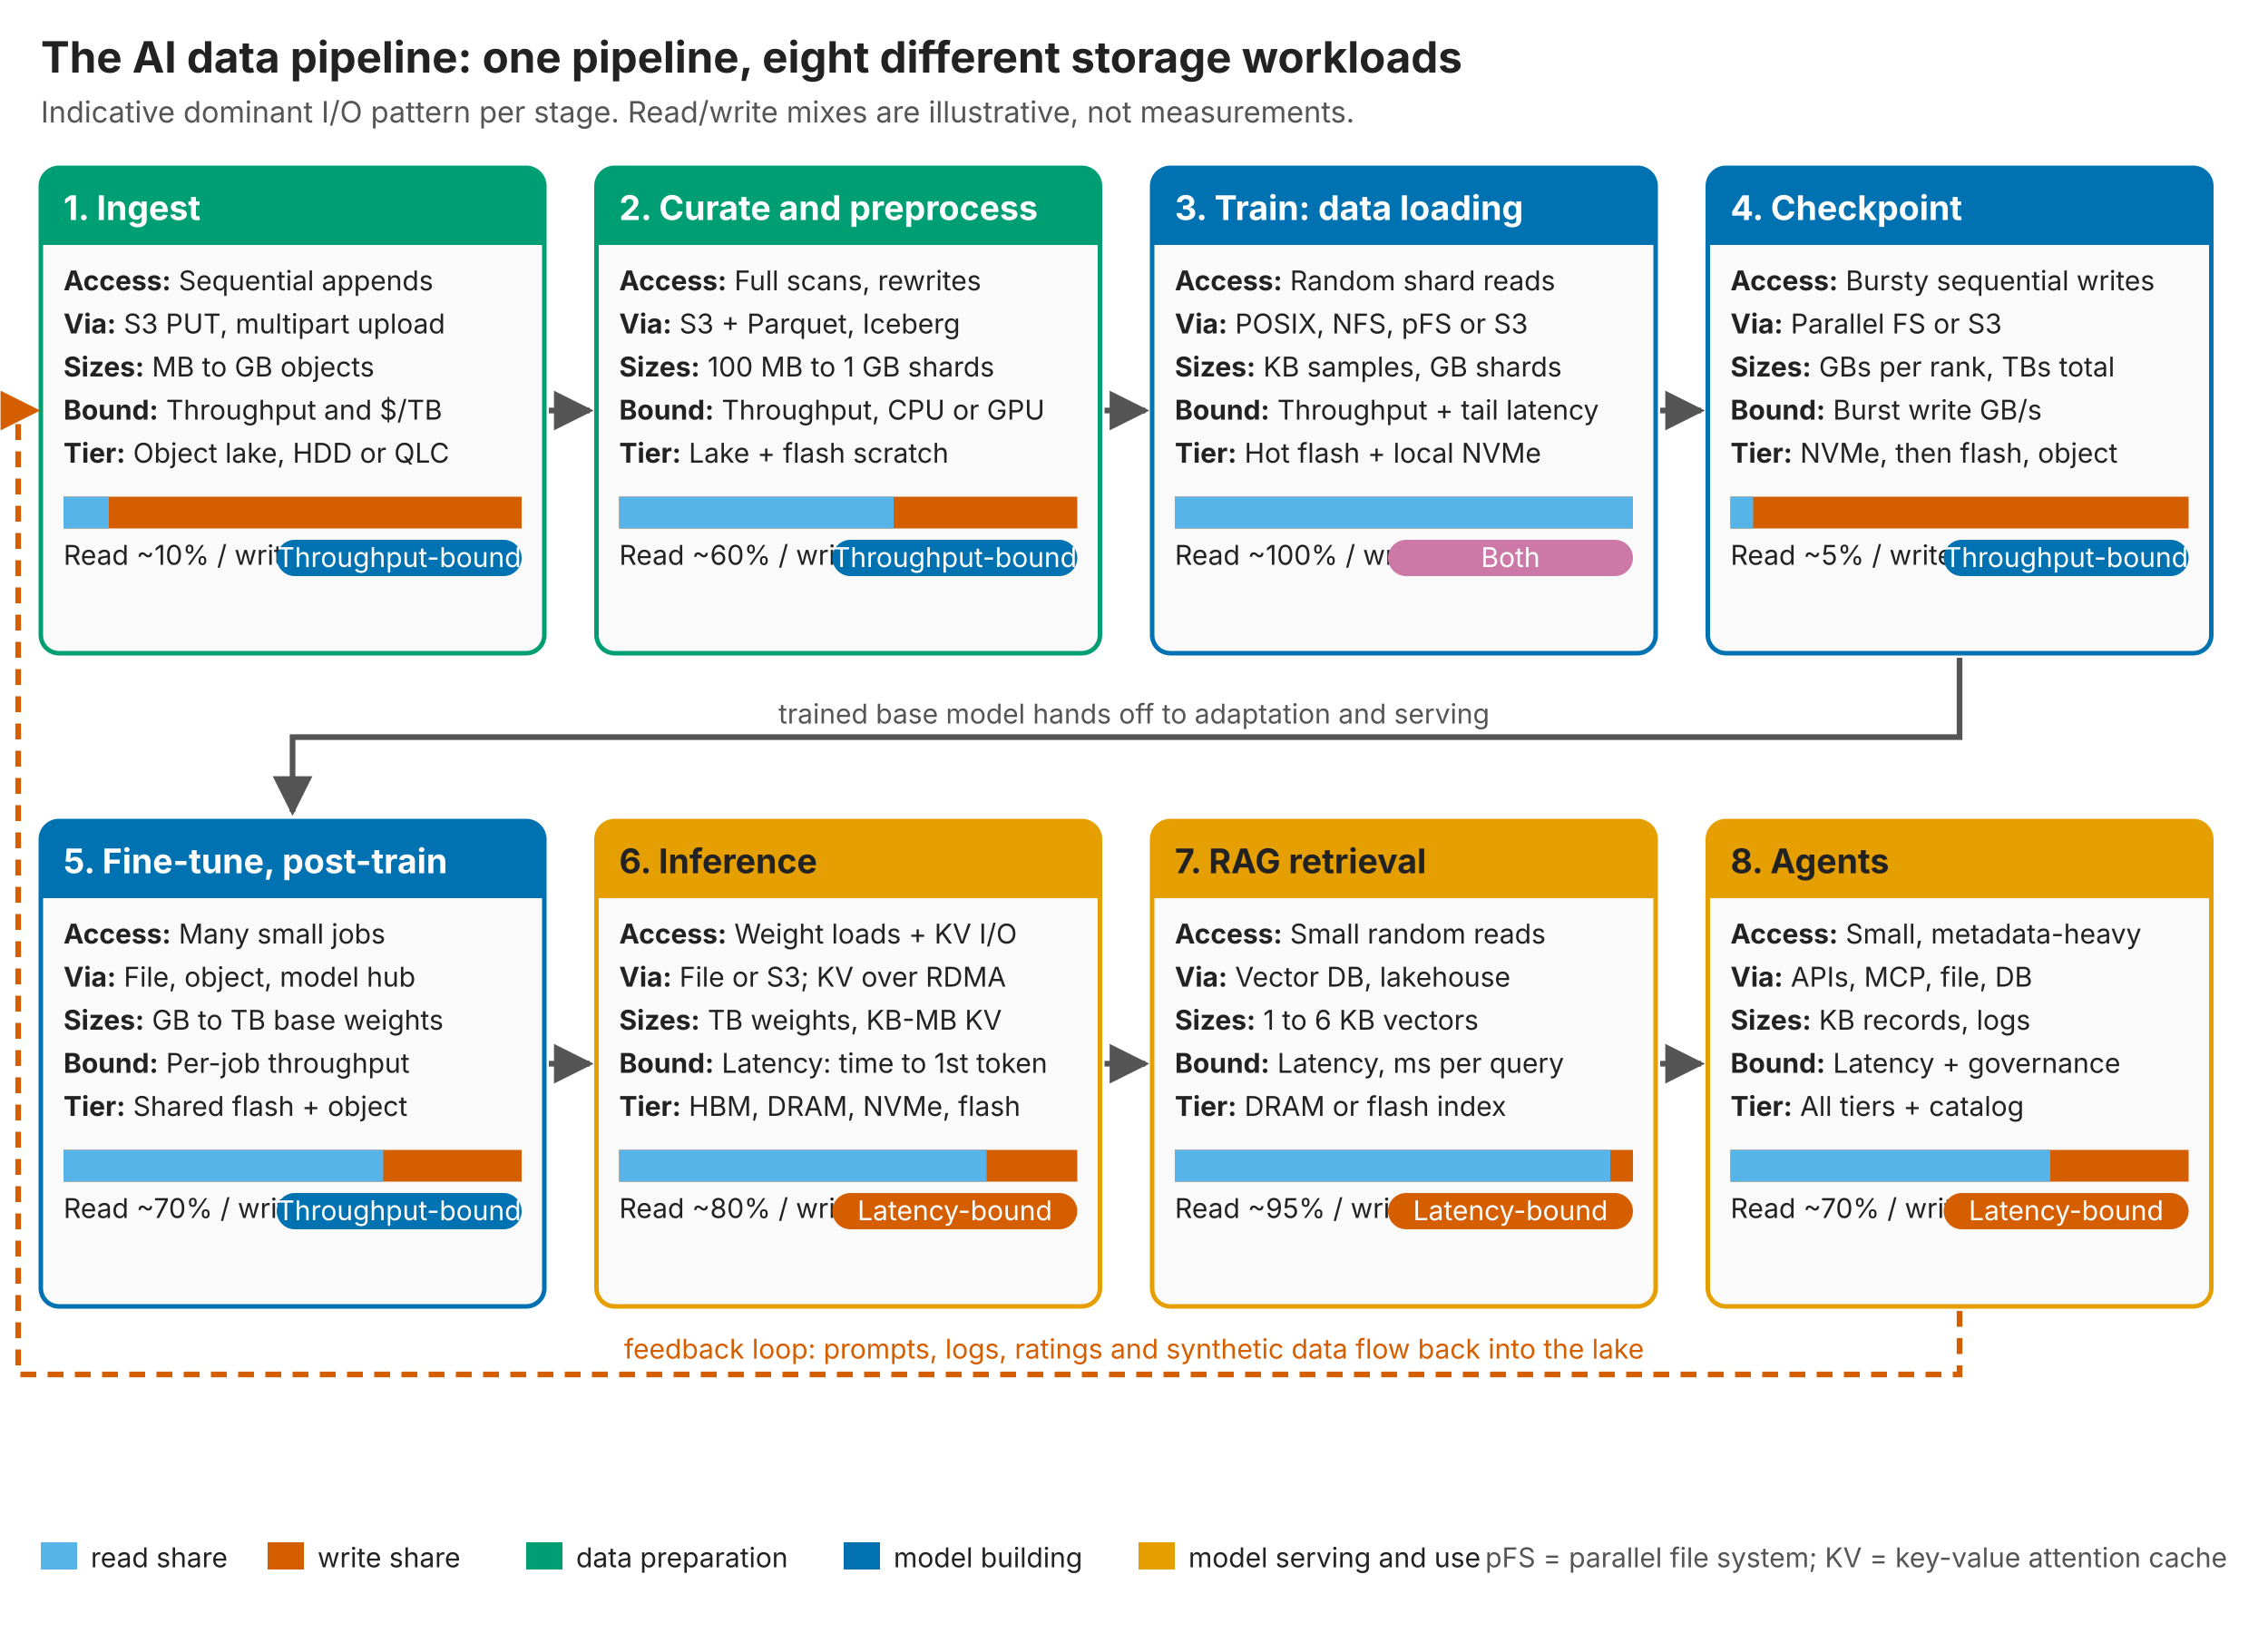
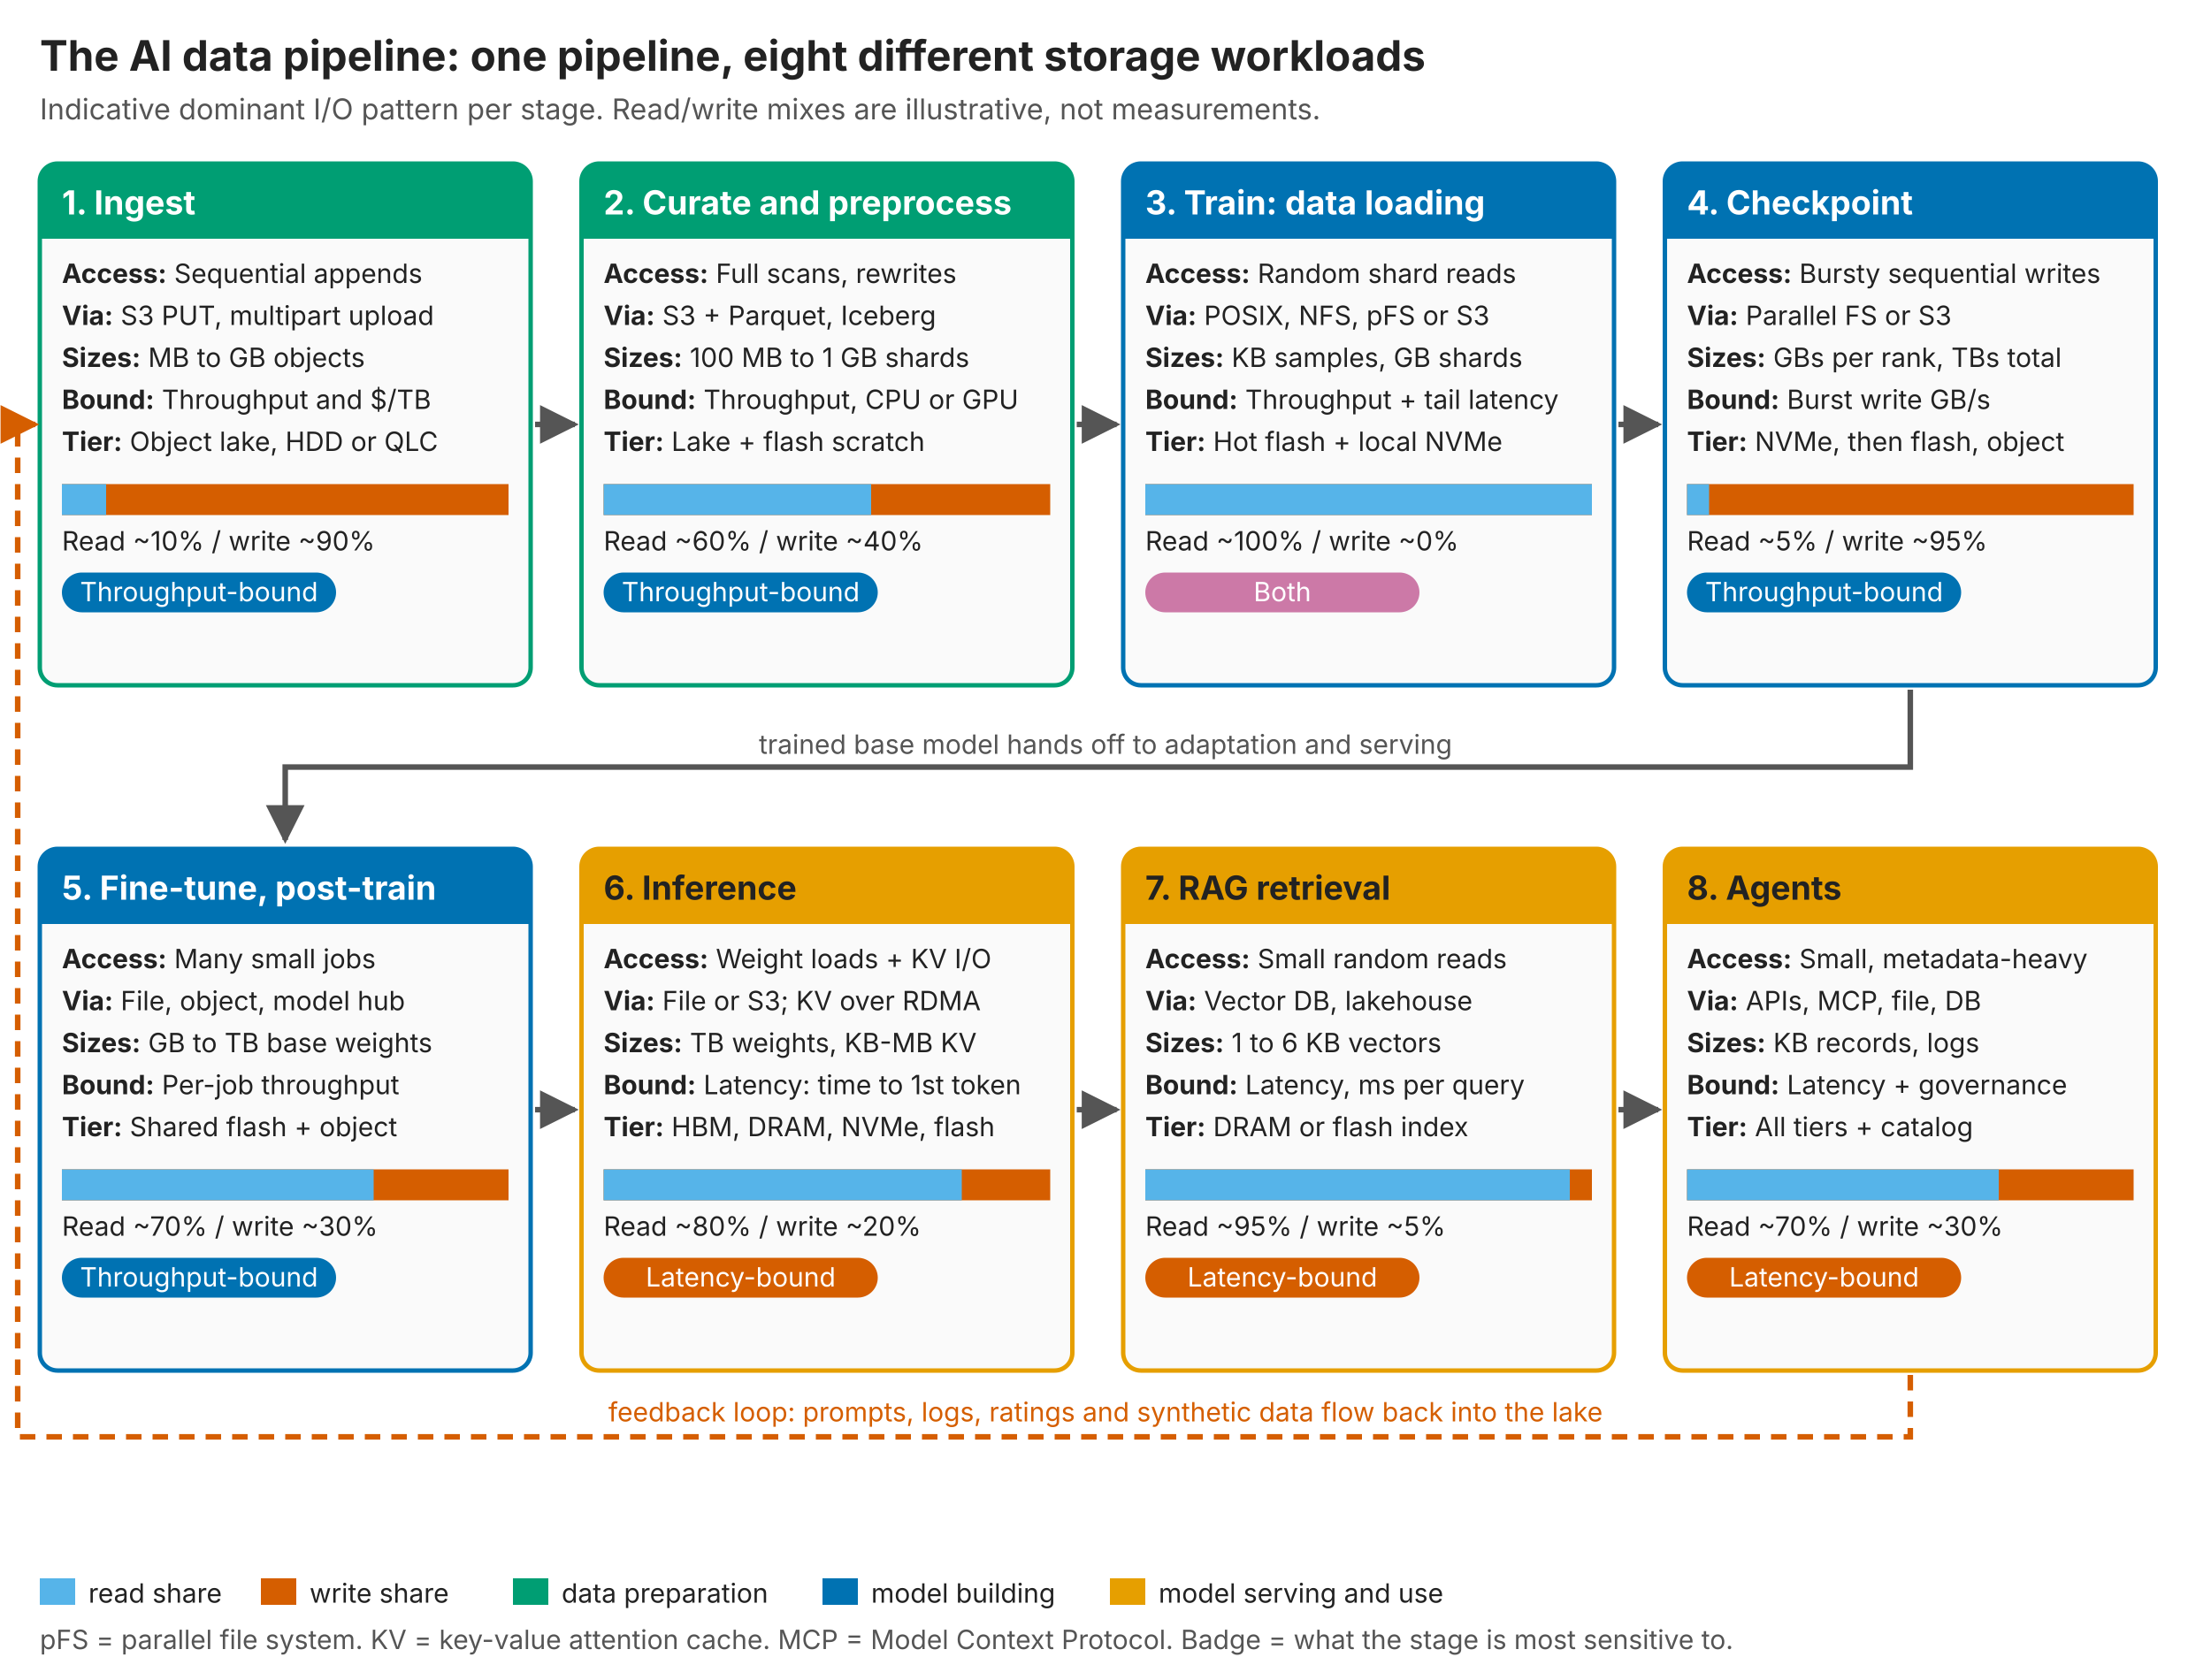
- <svg xmlns="http://www.w3.org/2000/svg" viewBox="0 0 1000 720" width="1000" height="720" font-family="Inter, Helvetica, Arial, sans-serif">
+ <svg xmlns="http://www.w3.org/2000/svg" viewBox="0 0 1000 760" width="1000" height="760" font-family="Inter, Helvetica, Arial, sans-serif">
  <defs>
    <marker id="ar" viewBox="0 0 10 10" refX="9" refY="5" markerWidth="7" markerHeight="7" orient="auto-start-reverse">
      <path d="M0,0 L10,5 L0,10 z" fill="#555555" />
    </marker>
    <marker id="arv" viewBox="0 0 10 10" refX="9" refY="5" markerWidth="7" markerHeight="7" orient="auto-start-reverse">
      <path d="M0,0 L10,5 L0,10 z" fill="#D55E00" />
    </marker>
  </defs>
-   <rect x="0" y="0" width="1000" height="720" fill="#FFFFFF" />
+   <rect x="0" y="0" width="1000" height="760" fill="#FFFFFF" />
  <text x="18" y="32" font-size="19" font-weight="bold" fill="#222222">The AI data pipeline: one pipeline, eight different storage workloads</text>
  <text x="18" y="54" font-size="13" fill="#555555">Indicative dominant I/O pattern per stage. Read/write mixes are illustrative, not measurements.</text>
-   <rect x="18" y="74" width="222" height="214" rx="8" fill="#FAFAFA" stroke="#009E73" stroke-width="2" />
+   <rect x="18" y="74" width="222" height="236" rx="8" fill="#FAFAFA" stroke="#009E73" stroke-width="2" />
  <path d="M18,82 a8,8 0 0 1 8,-8 h206 a8,8 0 0 1 8,8 v26 h-222 z" fill="#009E73" />
  <text x="28" y="97" font-size="15" font-weight="bold" fill="#FFFFFF">1. Ingest</text>
  <text x="28" y="128" font-size="12" fill="#222222">
    <tspan font-weight="bold">Access:</tspan> Sequential appends</text>
  <text x="28" y="147" font-size="12" fill="#222222">
    <tspan font-weight="bold">Via:</tspan> S3 PUT, multipart upload</text>
  <text x="28" y="166" font-size="12" fill="#222222">
    <tspan font-weight="bold">Sizes:</tspan> MB to GB objects</text>
  <text x="28" y="185" font-size="12" fill="#222222">
    <tspan font-weight="bold">Bound:</tspan> Throughput and $/TB</text>
  <text x="28" y="204" font-size="12" fill="#222222">
    <tspan font-weight="bold">Tier:</tspan> Object lake, HDD or QLC</text>
  <rect x="28" y="219" width="202" height="14" fill="#D55E00" />
  <rect x="28" y="219" width="20" height="14" fill="#56B4E9" />
  <text x="28" y="249" font-size="12" fill="#222222">Read ~10% / write ~90%</text>
-   <rect x="122" y="238" width="108" height="16" rx="8" fill="#0072B2" />
-   <text x="176" y="250" font-size="12" fill="#FFFFFF" text-anchor="middle">Throughput-bound</text>
-   <rect x="263" y="74" width="222" height="214" rx="8" fill="#FAFAFA" stroke="#009E73" stroke-width="2" />
+   <rect x="28" y="259" width="124" height="18" rx="9" fill="#0072B2" />
+   <text x="90" y="272" font-size="12" fill="#FFFFFF" text-anchor="middle">Throughput-bound</text>
+   <rect x="263" y="74" width="222" height="236" rx="8" fill="#FAFAFA" stroke="#009E73" stroke-width="2" />
  <path d="M263,82 a8,8 0 0 1 8,-8 h206 a8,8 0 0 1 8,8 v26 h-222 z" fill="#009E73" />
  <text x="273" y="97" font-size="15" font-weight="bold" fill="#FFFFFF">2. Curate and preprocess</text>
  <text x="273" y="128" font-size="12" fill="#222222">
    <tspan font-weight="bold">Access:</tspan> Full scans, rewrites</text>
  <text x="273" y="147" font-size="12" fill="#222222">
    <tspan font-weight="bold">Via:</tspan> S3 + Parquet, Iceberg</text>
  <text x="273" y="166" font-size="12" fill="#222222">
    <tspan font-weight="bold">Sizes:</tspan> 100 MB to 1 GB shards</text>
  <text x="273" y="185" font-size="12" fill="#222222">
    <tspan font-weight="bold">Bound:</tspan> Throughput, CPU or GPU</text>
  <text x="273" y="204" font-size="12" fill="#222222">
    <tspan font-weight="bold">Tier:</tspan> Lake + flash scratch</text>
  <rect x="273" y="219" width="202" height="14" fill="#D55E00" />
  <rect x="273" y="219" width="121" height="14" fill="#56B4E9" />
  <text x="273" y="249" font-size="12" fill="#222222">Read ~60% / write ~40%</text>
-   <rect x="367" y="238" width="108" height="16" rx="8" fill="#0072B2" />
-   <text x="421" y="250" font-size="12" fill="#FFFFFF" text-anchor="middle">Throughput-bound</text>
-   <rect x="508" y="74" width="222" height="214" rx="8" fill="#FAFAFA" stroke="#0072B2" stroke-width="2" />
+   <rect x="273" y="259" width="124" height="18" rx="9" fill="#0072B2" />
+   <text x="335" y="272" font-size="12" fill="#FFFFFF" text-anchor="middle">Throughput-bound</text>
+   <rect x="508" y="74" width="222" height="236" rx="8" fill="#FAFAFA" stroke="#0072B2" stroke-width="2" />
  <path d="M508,82 a8,8 0 0 1 8,-8 h206 a8,8 0 0 1 8,8 v26 h-222 z" fill="#0072B2" />
  <text x="518" y="97" font-size="15" font-weight="bold" fill="#FFFFFF">3. Train: data loading</text>
  <text x="518" y="128" font-size="12" fill="#222222">
    <tspan font-weight="bold">Access:</tspan> Random shard reads</text>
  <text x="518" y="147" font-size="12" fill="#222222">
    <tspan font-weight="bold">Via:</tspan> POSIX, NFS, pFS or S3</text>
  <text x="518" y="166" font-size="12" fill="#222222">
    <tspan font-weight="bold">Sizes:</tspan> KB samples, GB shards</text>
  <text x="518" y="185" font-size="12" fill="#222222">
    <tspan font-weight="bold">Bound:</tspan> Throughput + tail latency</text>
  <text x="518" y="204" font-size="12" fill="#222222">
    <tspan font-weight="bold">Tier:</tspan> Hot flash + local NVMe</text>
  <rect x="518" y="219" width="202" height="14" fill="#D55E00" />
  <rect x="518" y="219" width="202" height="14" fill="#56B4E9" />
  <text x="518" y="249" font-size="12" fill="#222222">Read ~100% / write ~0%</text>
-   <rect x="612" y="238" width="108" height="16" rx="8" fill="#CC79A7" />
-   <text x="666" y="250" font-size="12" fill="#FFFFFF" text-anchor="middle">Both</text>
-   <rect x="753" y="74" width="222" height="214" rx="8" fill="#FAFAFA" stroke="#0072B2" stroke-width="2" />
+   <rect x="518" y="259" width="124" height="18" rx="9" fill="#CC79A7" />
+   <text x="580" y="272" font-size="12" fill="#FFFFFF" text-anchor="middle">Both</text>
+   <rect x="753" y="74" width="222" height="236" rx="8" fill="#FAFAFA" stroke="#0072B2" stroke-width="2" />
  <path d="M753,82 a8,8 0 0 1 8,-8 h206 a8,8 0 0 1 8,8 v26 h-222 z" fill="#0072B2" />
  <text x="763" y="97" font-size="15" font-weight="bold" fill="#FFFFFF">4. Checkpoint</text>
  <text x="763" y="128" font-size="12" fill="#222222">
    <tspan font-weight="bold">Access:</tspan> Bursty sequential writes</text>
  <text x="763" y="147" font-size="12" fill="#222222">
    <tspan font-weight="bold">Via:</tspan> Parallel FS or S3</text>
  <text x="763" y="166" font-size="12" fill="#222222">
    <tspan font-weight="bold">Sizes:</tspan> GBs per rank, TBs total</text>
  <text x="763" y="185" font-size="12" fill="#222222">
    <tspan font-weight="bold">Bound:</tspan> Burst write GB/s</text>
  <text x="763" y="204" font-size="12" fill="#222222">
    <tspan font-weight="bold">Tier:</tspan> NVMe, then flash, object</text>
  <rect x="763" y="219" width="202" height="14" fill="#D55E00" />
  <rect x="763" y="219" width="10" height="14" fill="#56B4E9" />
  <text x="763" y="249" font-size="12" fill="#222222">Read ~5% / write ~95%</text>
-   <rect x="857" y="238" width="108" height="16" rx="8" fill="#0072B2" />
-   <text x="911" y="250" font-size="12" fill="#FFFFFF" text-anchor="middle">Throughput-bound</text>
-   <rect x="18" y="362" width="222" height="214" rx="8" fill="#FAFAFA" stroke="#0072B2" stroke-width="2" />
-   <path d="M18,370 a8,8 0 0 1 8,-8 h206 a8,8 0 0 1 8,8 v26 h-222 z" fill="#0072B2" />
-   <text x="28" y="385" font-size="15" font-weight="bold" fill="#FFFFFF">5. Fine-tune, post-train</text>
-   <text x="28" y="416" font-size="12" fill="#222222">
+   <rect x="763" y="259" width="124" height="18" rx="9" fill="#0072B2" />
+   <text x="825" y="272" font-size="12" fill="#FFFFFF" text-anchor="middle">Throughput-bound</text>
+   <rect x="18" y="384" width="222" height="236" rx="8" fill="#FAFAFA" stroke="#0072B2" stroke-width="2" />
+   <path d="M18,392 a8,8 0 0 1 8,-8 h206 a8,8 0 0 1 8,8 v26 h-222 z" fill="#0072B2" />
+   <text x="28" y="407" font-size="15" font-weight="bold" fill="#FFFFFF">5. Fine-tune, post-train</text>
+   <text x="28" y="438" font-size="12" fill="#222222">
    <tspan font-weight="bold">Access:</tspan> Many small jobs</text>
-   <text x="28" y="435" font-size="12" fill="#222222">
+   <text x="28" y="457" font-size="12" fill="#222222">
    <tspan font-weight="bold">Via:</tspan> File, object, model hub</text>
-   <text x="28" y="454" font-size="12" fill="#222222">
+   <text x="28" y="476" font-size="12" fill="#222222">
    <tspan font-weight="bold">Sizes:</tspan> GB to TB base weights</text>
-   <text x="28" y="473" font-size="12" fill="#222222">
+   <text x="28" y="495" font-size="12" fill="#222222">
    <tspan font-weight="bold">Bound:</tspan> Per-job throughput</text>
-   <text x="28" y="492" font-size="12" fill="#222222">
+   <text x="28" y="514" font-size="12" fill="#222222">
    <tspan font-weight="bold">Tier:</tspan> Shared flash + object</text>
-   <rect x="28" y="507" width="202" height="14" fill="#D55E00" />
-   <rect x="28" y="507" width="141" height="14" fill="#56B4E9" />
-   <text x="28" y="537" font-size="12" fill="#222222">Read ~70% / write ~30%</text>
-   <rect x="122" y="526" width="108" height="16" rx="8" fill="#0072B2" />
-   <text x="176" y="538" font-size="12" fill="#FFFFFF" text-anchor="middle">Throughput-bound</text>
-   <rect x="263" y="362" width="222" height="214" rx="8" fill="#FAFAFA" stroke="#E69F00" stroke-width="2" />
-   <path d="M263,370 a8,8 0 0 1 8,-8 h206 a8,8 0 0 1 8,8 v26 h-222 z" fill="#E69F00" />
-   <text x="273" y="385" font-size="15" font-weight="bold" fill="#222222">6. Inference</text>
-   <text x="273" y="416" font-size="12" fill="#222222">
+   <rect x="28" y="529" width="202" height="14" fill="#D55E00" />
+   <rect x="28" y="529" width="141" height="14" fill="#56B4E9" />
+   <text x="28" y="559" font-size="12" fill="#222222">Read ~70% / write ~30%</text>
+   <rect x="28" y="569" width="124" height="18" rx="9" fill="#0072B2" />
+   <text x="90" y="582" font-size="12" fill="#FFFFFF" text-anchor="middle">Throughput-bound</text>
+   <rect x="263" y="384" width="222" height="236" rx="8" fill="#FAFAFA" stroke="#E69F00" stroke-width="2" />
+   <path d="M263,392 a8,8 0 0 1 8,-8 h206 a8,8 0 0 1 8,8 v26 h-222 z" fill="#E69F00" />
+   <text x="273" y="407" font-size="15" font-weight="bold" fill="#222222">6. Inference</text>
+   <text x="273" y="438" font-size="12" fill="#222222">
    <tspan font-weight="bold">Access:</tspan> Weight loads + KV I/O</text>
-   <text x="273" y="435" font-size="12" fill="#222222">
+   <text x="273" y="457" font-size="12" fill="#222222">
    <tspan font-weight="bold">Via:</tspan> File or S3; KV over RDMA</text>
-   <text x="273" y="454" font-size="12" fill="#222222">
+   <text x="273" y="476" font-size="12" fill="#222222">
    <tspan font-weight="bold">Sizes:</tspan> TB weights, KB-MB KV</text>
-   <text x="273" y="473" font-size="12" fill="#222222">
+   <text x="273" y="495" font-size="12" fill="#222222">
    <tspan font-weight="bold">Bound:</tspan> Latency: time to 1st token</text>
-   <text x="273" y="492" font-size="12" fill="#222222">
+   <text x="273" y="514" font-size="12" fill="#222222">
    <tspan font-weight="bold">Tier:</tspan> HBM, DRAM, NVMe, flash</text>
-   <rect x="273" y="507" width="202" height="14" fill="#D55E00" />
-   <rect x="273" y="507" width="162" height="14" fill="#56B4E9" />
-   <text x="273" y="537" font-size="12" fill="#222222">Read ~80% / write ~20%</text>
-   <rect x="367" y="526" width="108" height="16" rx="8" fill="#D55E00" />
-   <text x="421" y="538" font-size="12" fill="#FFFFFF" text-anchor="middle">Latency-bound</text>
-   <rect x="508" y="362" width="222" height="214" rx="8" fill="#FAFAFA" stroke="#E69F00" stroke-width="2" />
-   <path d="M508,370 a8,8 0 0 1 8,-8 h206 a8,8 0 0 1 8,8 v26 h-222 z" fill="#E69F00" />
-   <text x="518" y="385" font-size="15" font-weight="bold" fill="#222222">7. RAG retrieval</text>
-   <text x="518" y="416" font-size="12" fill="#222222">
+   <rect x="273" y="529" width="202" height="14" fill="#D55E00" />
+   <rect x="273" y="529" width="162" height="14" fill="#56B4E9" />
+   <text x="273" y="559" font-size="12" fill="#222222">Read ~80% / write ~20%</text>
+   <rect x="273" y="569" width="124" height="18" rx="9" fill="#D55E00" />
+   <text x="335" y="582" font-size="12" fill="#FFFFFF" text-anchor="middle">Latency-bound</text>
+   <rect x="508" y="384" width="222" height="236" rx="8" fill="#FAFAFA" stroke="#E69F00" stroke-width="2" />
+   <path d="M508,392 a8,8 0 0 1 8,-8 h206 a8,8 0 0 1 8,8 v26 h-222 z" fill="#E69F00" />
+   <text x="518" y="407" font-size="15" font-weight="bold" fill="#222222">7. RAG retrieval</text>
+   <text x="518" y="438" font-size="12" fill="#222222">
    <tspan font-weight="bold">Access:</tspan> Small random reads</text>
-   <text x="518" y="435" font-size="12" fill="#222222">
+   <text x="518" y="457" font-size="12" fill="#222222">
    <tspan font-weight="bold">Via:</tspan> Vector DB, lakehouse</text>
-   <text x="518" y="454" font-size="12" fill="#222222">
+   <text x="518" y="476" font-size="12" fill="#222222">
    <tspan font-weight="bold">Sizes:</tspan> 1 to 6 KB vectors</text>
-   <text x="518" y="473" font-size="12" fill="#222222">
+   <text x="518" y="495" font-size="12" fill="#222222">
    <tspan font-weight="bold">Bound:</tspan> Latency, ms per query</text>
-   <text x="518" y="492" font-size="12" fill="#222222">
+   <text x="518" y="514" font-size="12" fill="#222222">
    <tspan font-weight="bold">Tier:</tspan> DRAM or flash index</text>
-   <rect x="518" y="507" width="202" height="14" fill="#D55E00" />
-   <rect x="518" y="507" width="192" height="14" fill="#56B4E9" />
-   <text x="518" y="537" font-size="12" fill="#222222">Read ~95% / write ~5%</text>
-   <rect x="612" y="526" width="108" height="16" rx="8" fill="#D55E00" />
-   <text x="666" y="538" font-size="12" fill="#FFFFFF" text-anchor="middle">Latency-bound</text>
-   <rect x="753" y="362" width="222" height="214" rx="8" fill="#FAFAFA" stroke="#E69F00" stroke-width="2" />
-   <path d="M753,370 a8,8 0 0 1 8,-8 h206 a8,8 0 0 1 8,8 v26 h-222 z" fill="#E69F00" />
-   <text x="763" y="385" font-size="15" font-weight="bold" fill="#222222">8. Agents</text>
-   <text x="763" y="416" font-size="12" fill="#222222">
+   <rect x="518" y="529" width="202" height="14" fill="#D55E00" />
+   <rect x="518" y="529" width="192" height="14" fill="#56B4E9" />
+   <text x="518" y="559" font-size="12" fill="#222222">Read ~95% / write ~5%</text>
+   <rect x="518" y="569" width="124" height="18" rx="9" fill="#D55E00" />
+   <text x="580" y="582" font-size="12" fill="#FFFFFF" text-anchor="middle">Latency-bound</text>
+   <rect x="753" y="384" width="222" height="236" rx="8" fill="#FAFAFA" stroke="#E69F00" stroke-width="2" />
+   <path d="M753,392 a8,8 0 0 1 8,-8 h206 a8,8 0 0 1 8,8 v26 h-222 z" fill="#E69F00" />
+   <text x="763" y="407" font-size="15" font-weight="bold" fill="#222222">8. Agents</text>
+   <text x="763" y="438" font-size="12" fill="#222222">
    <tspan font-weight="bold">Access:</tspan> Small, metadata-heavy</text>
-   <text x="763" y="435" font-size="12" fill="#222222">
+   <text x="763" y="457" font-size="12" fill="#222222">
    <tspan font-weight="bold">Via:</tspan> APIs, MCP, file, DB</text>
-   <text x="763" y="454" font-size="12" fill="#222222">
+   <text x="763" y="476" font-size="12" fill="#222222">
    <tspan font-weight="bold">Sizes:</tspan> KB records, logs</text>
-   <text x="763" y="473" font-size="12" fill="#222222">
+   <text x="763" y="495" font-size="12" fill="#222222">
    <tspan font-weight="bold">Bound:</tspan> Latency + governance</text>
-   <text x="763" y="492" font-size="12" fill="#222222">
+   <text x="763" y="514" font-size="12" fill="#222222">
    <tspan font-weight="bold">Tier:</tspan> All tiers + catalog</text>
-   <rect x="763" y="507" width="202" height="14" fill="#D55E00" />
-   <rect x="763" y="507" width="141" height="14" fill="#56B4E9" />
-   <text x="763" y="537" font-size="12" fill="#222222">Read ~70% / write ~30%</text>
-   <rect x="857" y="526" width="108" height="16" rx="8" fill="#D55E00" />
-   <text x="911" y="538" font-size="12" fill="#FFFFFF" text-anchor="middle">Latency-bound</text>
-   <line x1="242" y1="181.0" x2="260" y2="181.0" stroke="#555555" stroke-width="2.5" marker-end="url(#ar)" />
-   <line x1="487" y1="181.0" x2="505" y2="181.0" stroke="#555555" stroke-width="2.5" marker-end="url(#ar)" />
-   <line x1="732" y1="181.0" x2="750" y2="181.0" stroke="#555555" stroke-width="2.5" marker-end="url(#ar)" />
-   <line x1="242" y1="469.0" x2="260" y2="469.0" stroke="#555555" stroke-width="2.5" marker-end="url(#ar)" />
-   <line x1="487" y1="469.0" x2="505" y2="469.0" stroke="#555555" stroke-width="2.5" marker-end="url(#ar)" />
-   <line x1="732" y1="469.0" x2="750" y2="469.0" stroke="#555555" stroke-width="2.5" marker-end="url(#ar)" />
-   <path d="M864.0,290 V325 H129.0 V358" fill="none" stroke="#555555" stroke-width="2.5" marker-end="url(#ar)" />
-   <text x="500" y="319" font-size="12" fill="#555555" text-anchor="middle">trained base model hands off to adaptation and serving</text>
-   <path d="M864.0,578 V606 H8 V181.0 H16" fill="none" stroke="#D55E00" stroke-width="2.5" stroke-dasharray="7 5" marker-end="url(#arv)" />
-   <text x="500" y="599" font-size="12" fill="#D55E00" text-anchor="middle">feedback loop: prompts, logs, ratings and synthetic data flow back into the lake</text>
-   <rect x="18" y="680" width="16" height="12" fill="#56B4E9" />
-   <text x="40" y="691" font-size="12" fill="#222222">read share</text>
-   <rect x="118" y="680" width="16" height="12" fill="#D55E00" />
-   <text x="140" y="691" font-size="12" fill="#222222">write share</text>
-   <rect x="232" y="680" width="16" height="12" fill="#009E73" />
-   <text x="254" y="691" font-size="12" fill="#222222">data preparation</text>
-   <rect x="372" y="680" width="16" height="12" fill="#0072B2" />
-   <text x="394" y="691" font-size="12" fill="#222222">model building</text>
-   <rect x="502" y="680" width="16" height="12" fill="#E69F00" />
-   <text x="524" y="691" font-size="12" fill="#222222">model serving and use</text>
-   <text x="982" y="691" font-size="12" fill="#555555" text-anchor="end">pFS = parallel file system; KV = key-value attention cache</text>
+   <rect x="763" y="529" width="202" height="14" fill="#D55E00" />
+   <rect x="763" y="529" width="141" height="14" fill="#56B4E9" />
+   <text x="763" y="559" font-size="12" fill="#222222">Read ~70% / write ~30%</text>
+   <rect x="763" y="569" width="124" height="18" rx="9" fill="#D55E00" />
+   <text x="825" y="582" font-size="12" fill="#FFFFFF" text-anchor="middle">Latency-bound</text>
+   <line x1="242" y1="192.0" x2="260" y2="192.0" stroke="#555555" stroke-width="2.5" marker-end="url(#ar)" />
+   <line x1="487" y1="192.0" x2="505" y2="192.0" stroke="#555555" stroke-width="2.5" marker-end="url(#ar)" />
+   <line x1="732" y1="192.0" x2="750" y2="192.0" stroke="#555555" stroke-width="2.5" marker-end="url(#ar)" />
+   <line x1="242" y1="502.0" x2="260" y2="502.0" stroke="#555555" stroke-width="2.5" marker-end="url(#ar)" />
+   <line x1="487" y1="502.0" x2="505" y2="502.0" stroke="#555555" stroke-width="2.5" marker-end="url(#ar)" />
+   <line x1="732" y1="502.0" x2="750" y2="502.0" stroke="#555555" stroke-width="2.5" marker-end="url(#ar)" />
+   <path d="M864.0,312 V347 H129.0 V380" fill="none" stroke="#555555" stroke-width="2.5" marker-end="url(#ar)" />
+   <text x="500" y="341" font-size="12" fill="#555555" text-anchor="middle">trained base model hands off to adaptation and serving</text>
+   <path d="M864.0,622 V650 H8 V192.0 H16" fill="none" stroke="#D55E00" stroke-width="2.5" stroke-dasharray="7 5" marker-end="url(#arv)" />
+   <text x="500" y="643" font-size="12" fill="#D55E00" text-anchor="middle">feedback loop: prompts, logs, ratings and synthetic data flow back into the lake</text>
+   <rect x="18" y="714" width="16" height="12" fill="#56B4E9" />
+   <text x="40" y="725" font-size="12" fill="#222222">read share</text>
+   <rect x="118" y="714" width="16" height="12" fill="#D55E00" />
+   <text x="140" y="725" font-size="12" fill="#222222">write share</text>
+   <rect x="232" y="714" width="16" height="12" fill="#009E73" />
+   <text x="254" y="725" font-size="12" fill="#222222">data preparation</text>
+   <rect x="372" y="714" width="16" height="12" fill="#0072B2" />
+   <text x="394" y="725" font-size="12" fill="#222222">model building</text>
+   <rect x="502" y="714" width="16" height="12" fill="#E69F00" />
+   <text x="524" y="725" font-size="12" fill="#222222">model serving and use</text>
+   <text x="18" y="746" font-size="12" fill="#555555">pFS = parallel file system. KV = key-value attention cache. MCP = Model Context Protocol. Badge = what the stage is most sensitive to.</text>
</svg>
